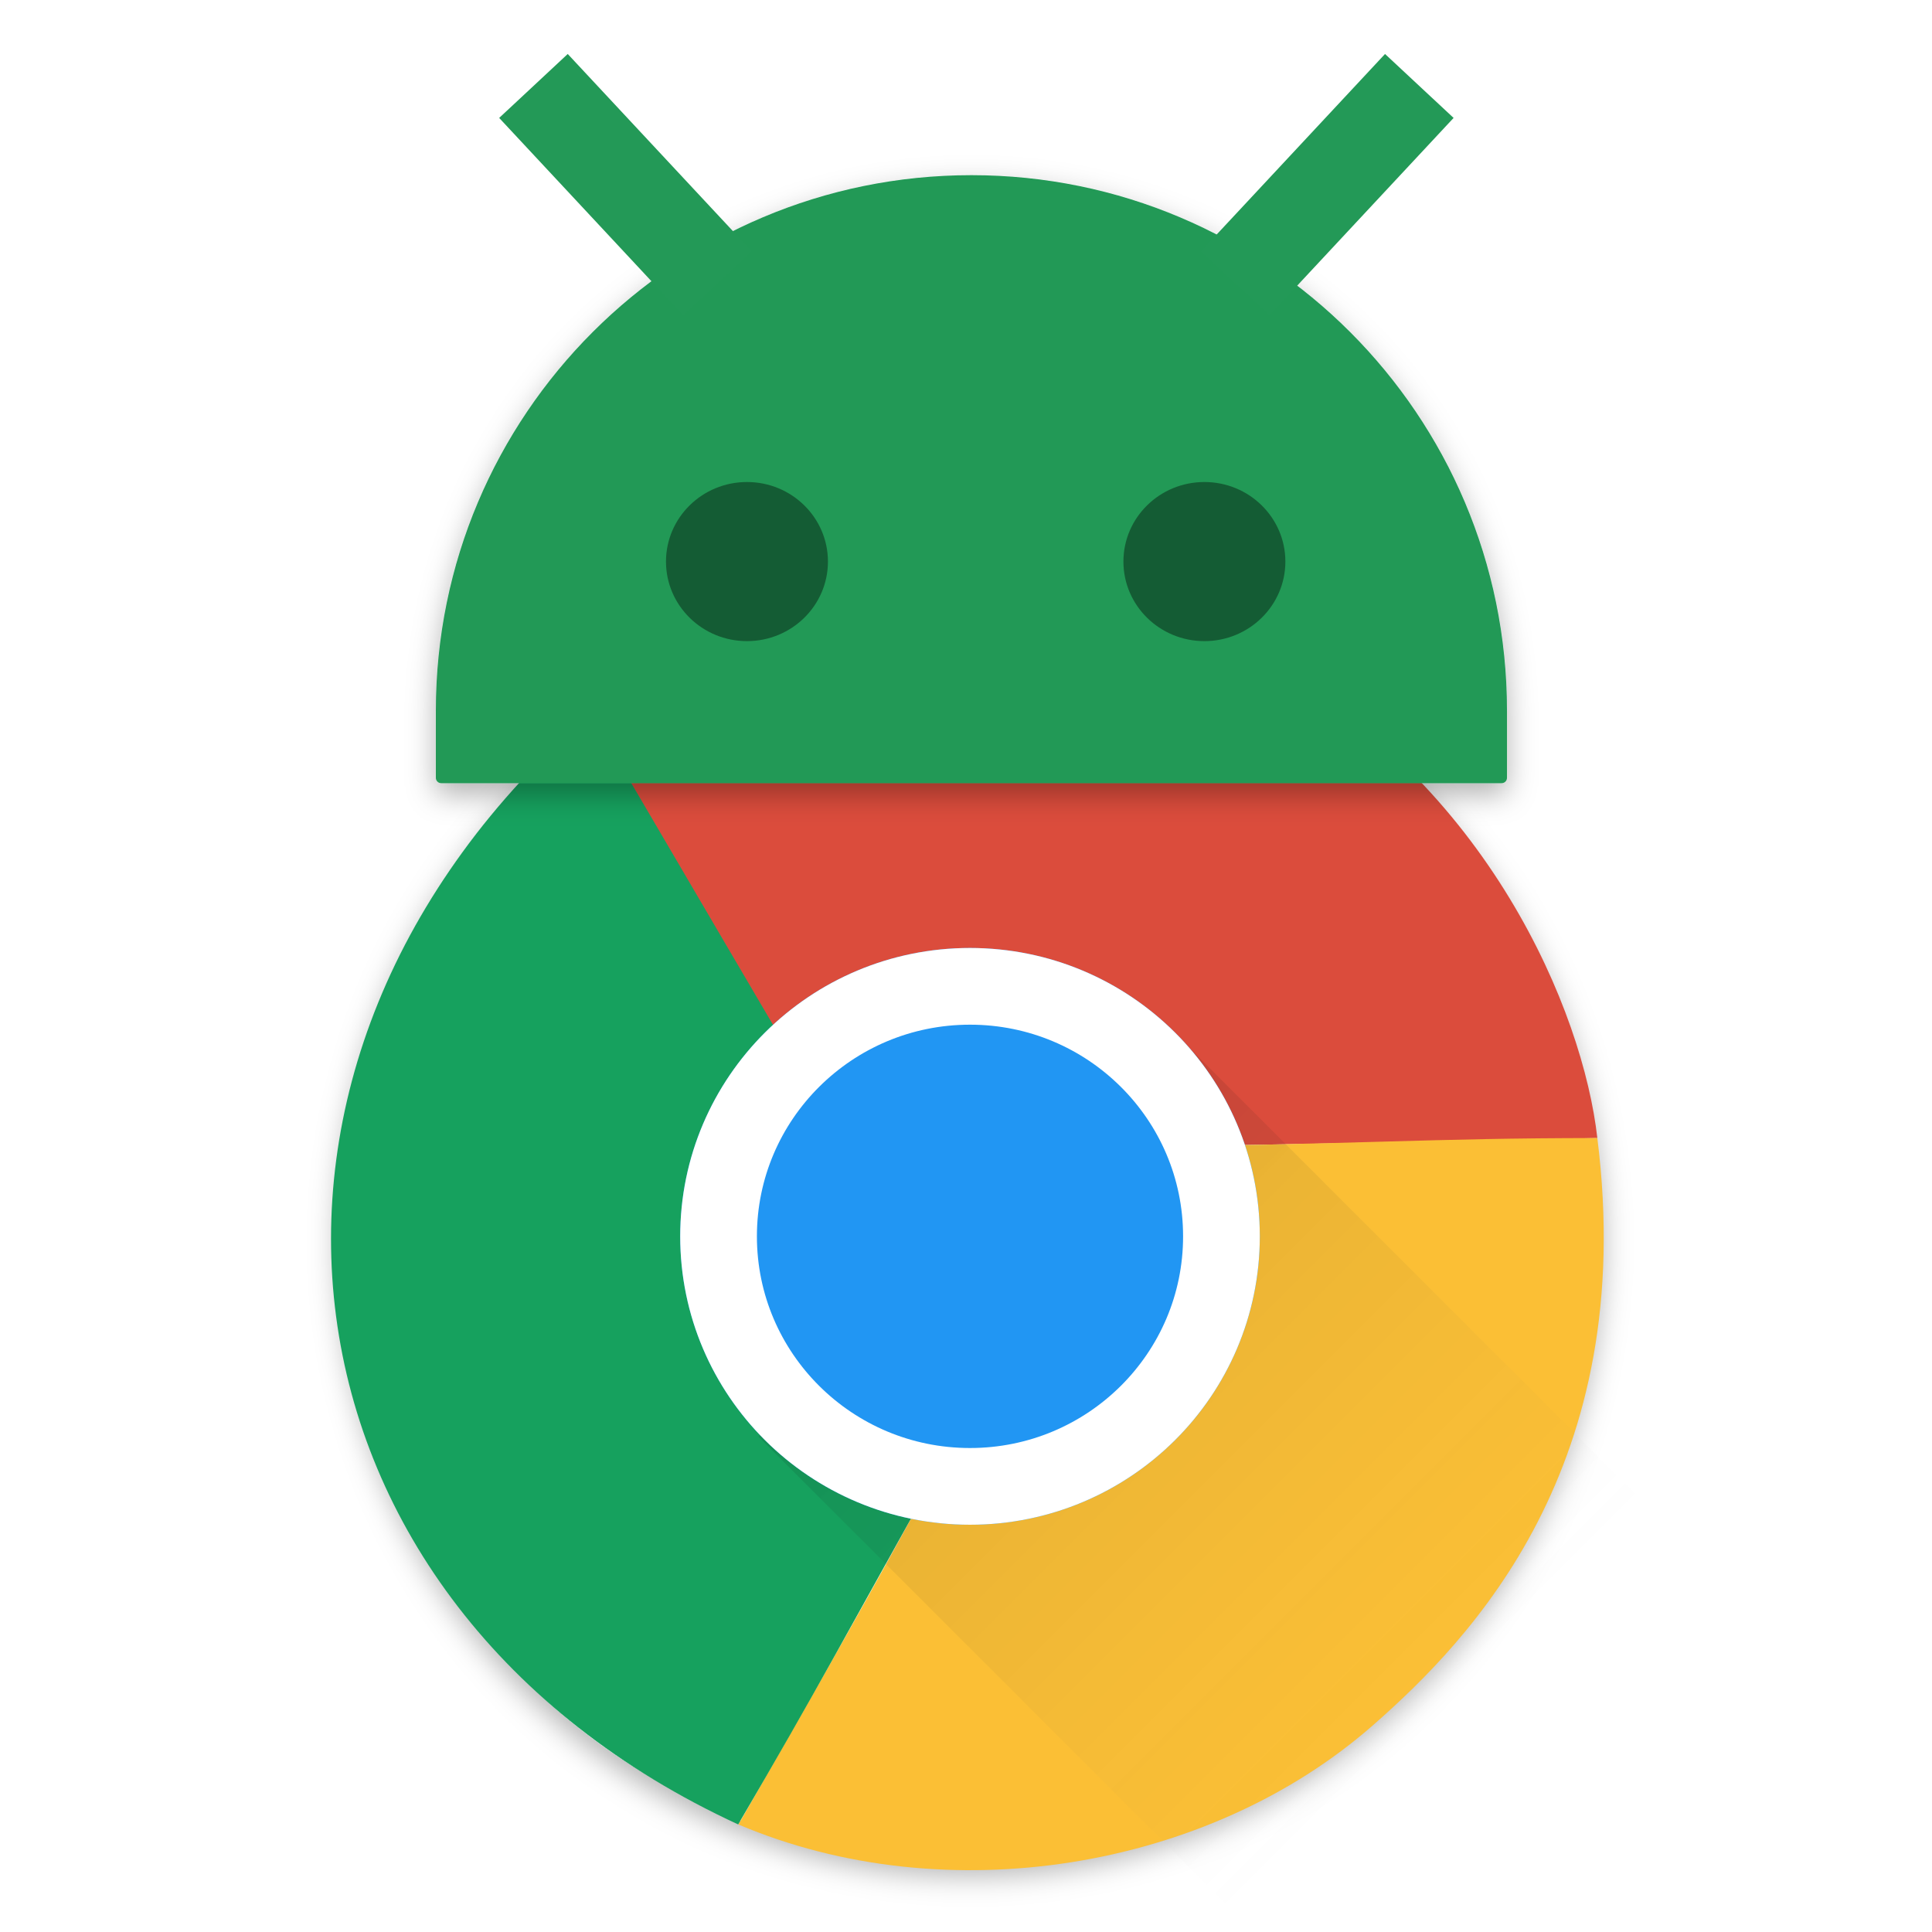
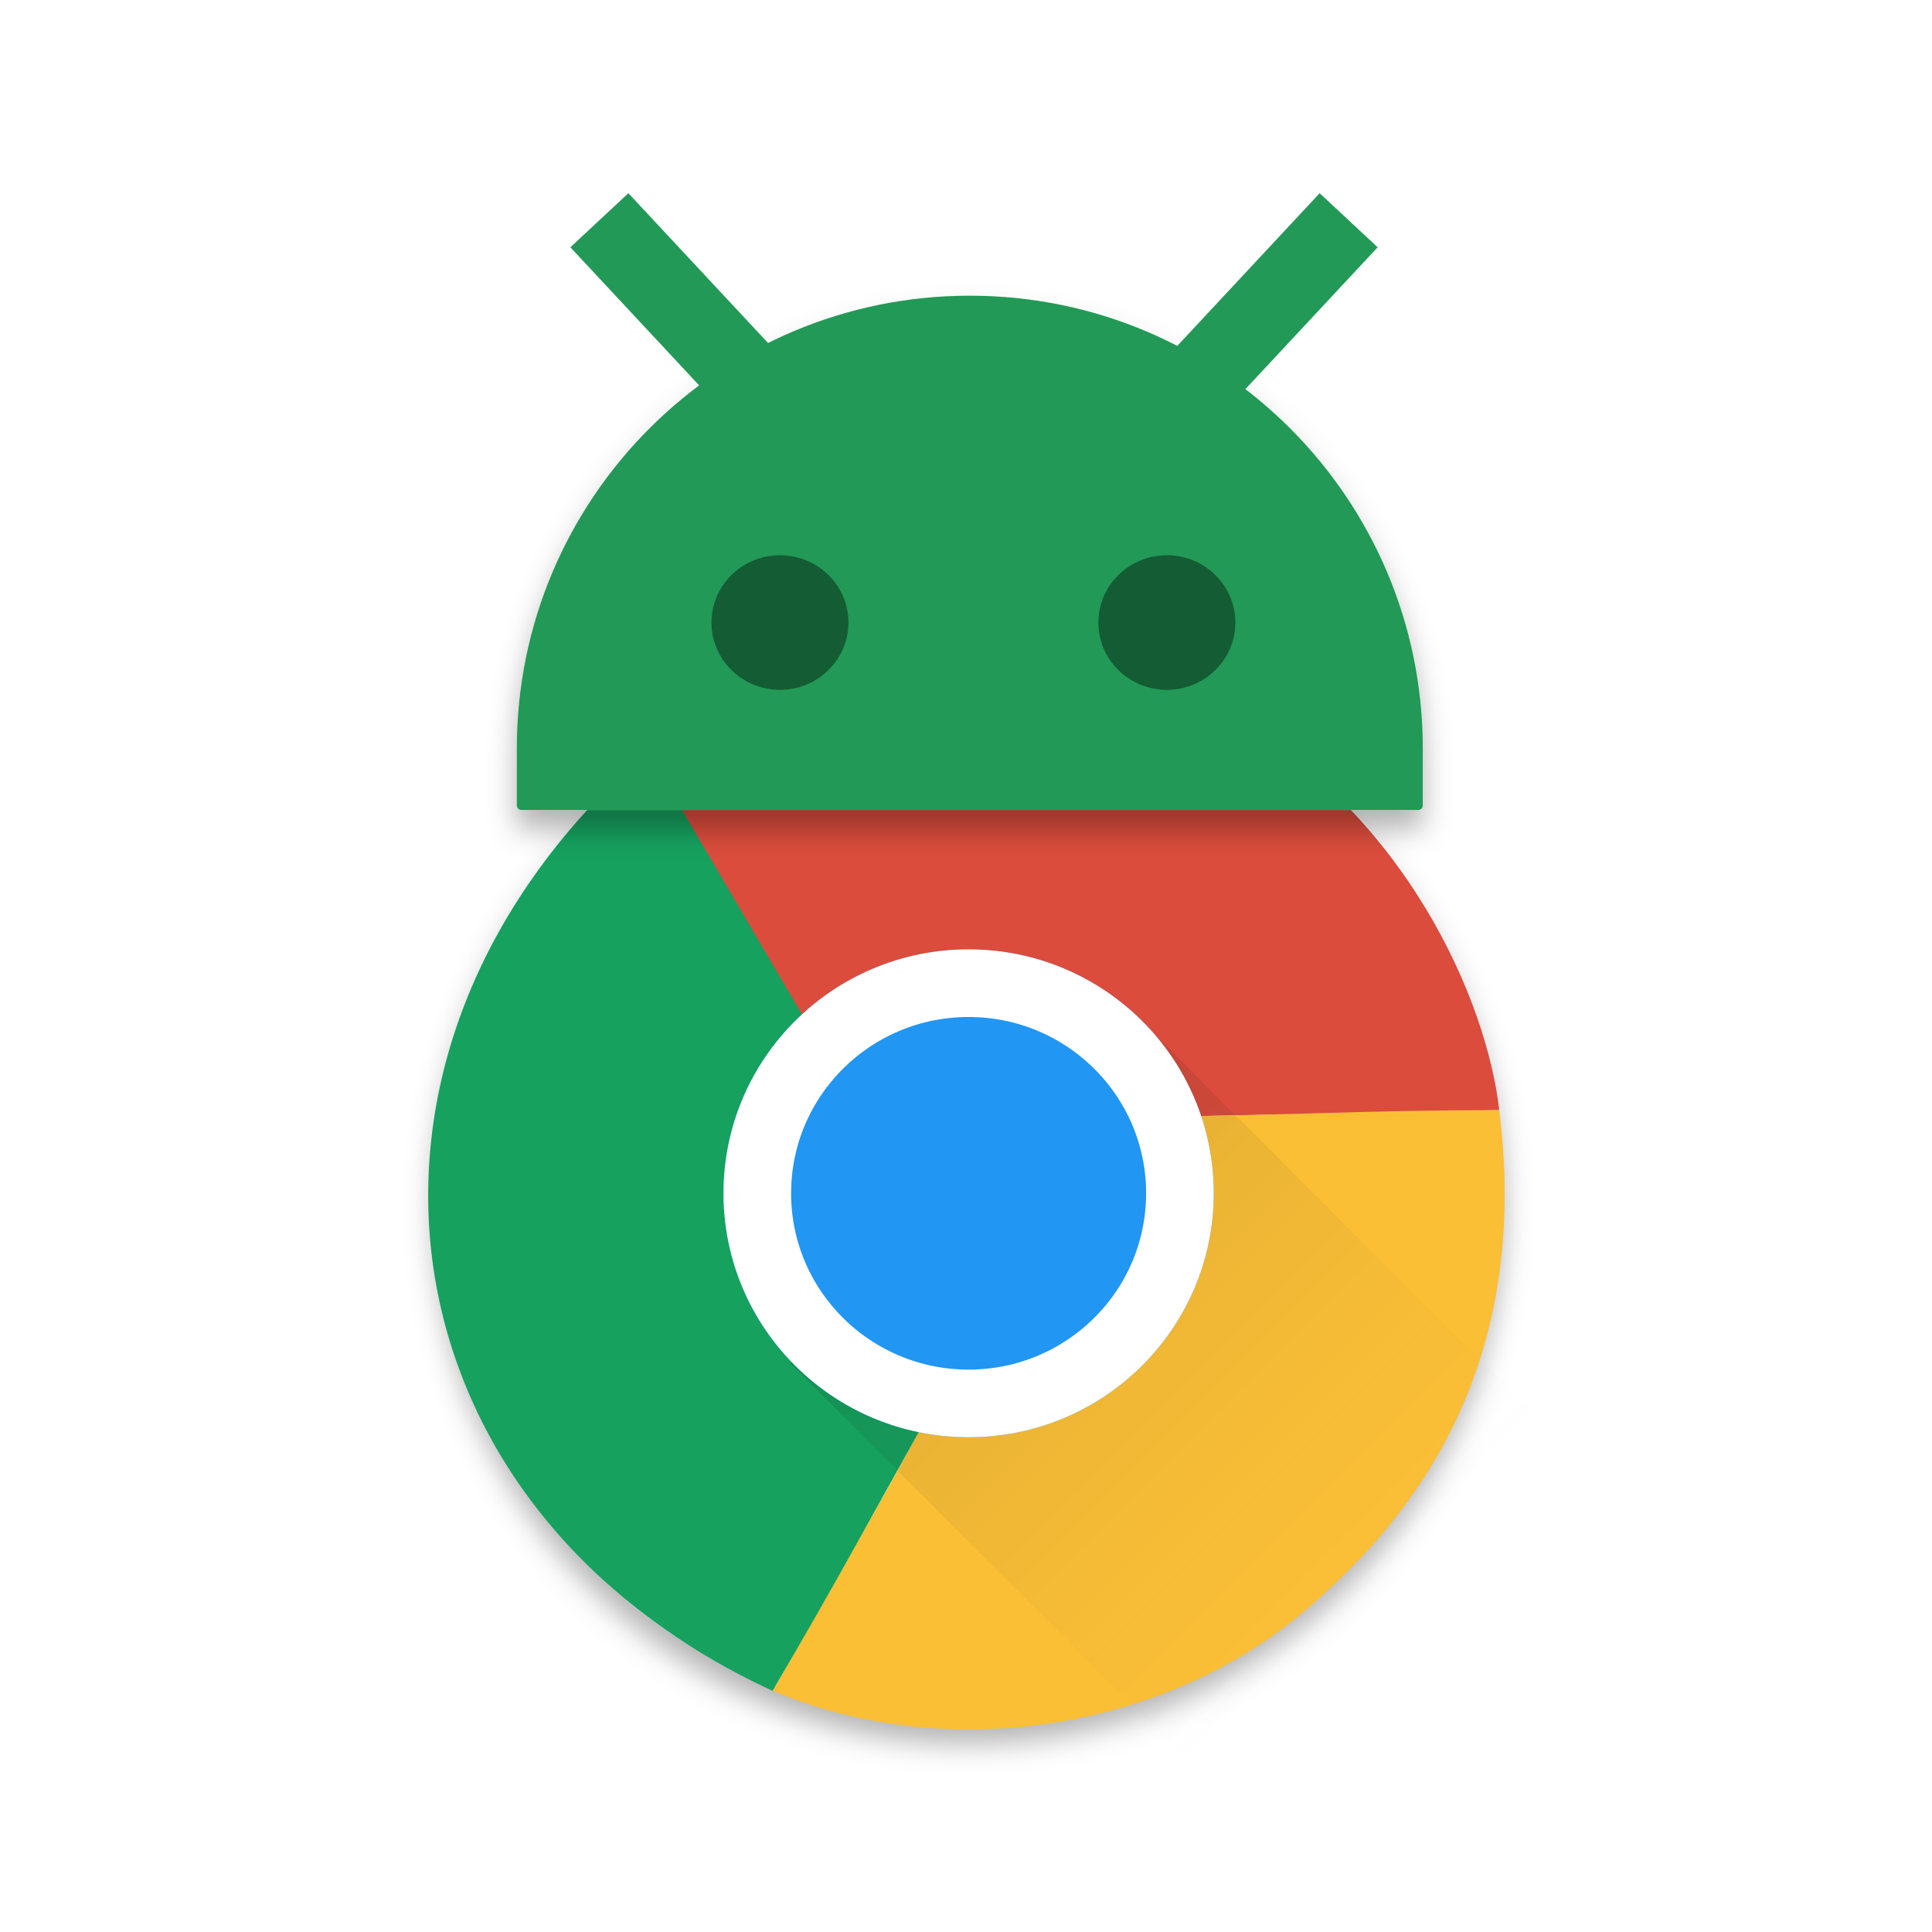
- <svg xmlns="http://www.w3.org/2000/svg" viewBox="984 -672 680 680">
+ <svg xmlns="http://www.w3.org/2000/svg" viewBox="678 -23 200 200">
  <defs>
-     <style>.a{clip-path:url(#g);}.b{fill:#fff;}.c{fill:#db4c3c;}.d{fill:#fbbf35;}.e{fill:#16a15e;}.f{fill:url(#c);}.g{fill:#2196f3;stroke:#fff;stroke-width:27px;}.h{fill:#239957;}.i{opacity:0.4;}.j{stroke:none;}.k{fill:none;}.l{filter:url(#d);}.m{filter:url(#a);}</style>
-     <filter id="a" x="1088" y="-473" width="475" height="476" filterUnits="userSpaceOnUse">
-       <feOffset dy="4" input="SourceAlpha" />
-       <feGaussianBlur stdDeviation="5" result="b" />
+     <style>.a{clip-path:url(#g);}.b{fill:#fff;}.c{fill:#db4c3c;}.d{fill:#fbbf35;}.e{fill:#16a15e;}.f{fill:url(#c);}.g{fill:#2196f3;stroke:#fff;stroke-width:7px;}.h{fill:#239957;}.i{opacity:0.4;}.j{stroke:none;}.k{fill:none;}.l{filter:url(#d);}.m{filter:url(#a);}</style>
+     <filter id="a" x="718.441" y="42.016" width="119.705" height="119.954" filterUnits="userSpaceOnUse">
+       <feOffset dy="2" input="SourceAlpha" />
+       <feGaussianBlur stdDeviation="1.5" result="b" />
      <feFlood flood-opacity="0.302" />
      <feComposite operator="in" in2="b" />
      <feComposite in="SourceGraphic" />
    </filter>
    <linearGradient id="c" x1="0.5" x2="0.5" y2="1" gradientUnits="objectBoundingBox">
      <stop offset="0" stop-opacity="0.102" />
      <stop offset="1" stop-color="gray" stop-opacity="0" />
    </linearGradient>
-     <filter id="d" x="1122.407" y="-621.345" width="407" height="244" filterUnits="userSpaceOnUse">
-       <feOffset dy="4" input="SourceAlpha" />
-       <feGaussianBlur stdDeviation="5" result="e" />
+     <filter id="d" x="727" y="5.111" width="102.788" height="62.238" filterUnits="userSpaceOnUse">
+       <feOffset dy="2" input="SourceAlpha" />
+       <feGaussianBlur stdDeviation="1.5" result="e" />
      <feFlood flood-opacity="0.302" />
      <feComposite operator="in" in2="e" />
      <feComposite in="SourceGraphic" />
    </filter>
    <clipPath id="g">
-       <rect x="984" y="-672" width="680" height="680" />
+       <rect x="678" y="-23" width="200" height="200" />
    </clipPath>
  </defs>
  <g id="f" class="a">
-     <rect class="b" x="984" y="-672" width="680" height="680" />
-     <g transform="translate(659.407 -107.345)">
-       <g class="m" transform="matrix(1, 0, 0, 1, -659.41, 107.35)">
-         <ellipse class="b" cx="222.5" cy="223" rx="222.5" ry="223" transform="translate(1103 -462)" />
+     <rect class="b" x="678" y="-23" width="200" height="200" />
+     <g transform="translate(332.016 542.655)">
+       <g class="m" transform="matrix(1, 0, 0, 1, -332.02, -542.65)">
+         <ellipse class="b" cx="55.352" cy="55.477" rx="55.352" ry="55.477" transform="translate(722.94 44.52)" />
      </g>
-       <path class="c" d="M-3.449,198.426c45.759-25.905,102.3-57.093,155.333-86.5,65.589,85.218,36.721,200.8,14.165,237.381C121.951,427.273,41.035,459.286-3.475,463.466-3.96,330.838-3.7,299.037-3.449,198.426Z" transform="translate(423.344 -159.485) rotate(-91)" />
-       <path class="d" d="M2.657,199.814c84.531-31.774,105.373-41.758,161.19-62.074,53.095,103.481,18.669,180.768-3.54,221.254C123.044,426.923,41.276,472.359-37.59,468.163-16.105,344.454-14.614,330.715,2.657,199.814Z" transform="translate(779.944 -349.572) rotate(20)" />
-       <path class="e" d="M-9.371,212.64C77.2,145.374,85.084,138.557,131.134,104.27c123.913,136.525,72.1,322.57-104.924,380.012C26.211,484.283,6.072,326.745-9.371,212.64Z" transform="matrix(-0.921, 0.391, -0.391, -0.921, 745.952, 122.243)" />
-       <rect class="f" width="204" height="236" transform="translate(591.551 -59.012) rotate(-45)" />
-       <g class="g" transform="translate(564 -231)">
-         <ellipse class="j" cx="102" cy="101.5" rx="102" ry="101.5" />
-         <ellipse class="k" cx="102" cy="101.5" rx="88.5" ry="88" />
+       <g transform="translate(373.483 -499.416)">
+         <path class="c" d="M.075,21.52C11.458,15.075,25.524,7.316,38.718,0c16.317,21.2,9.135,49.955,3.524,59.055-10.971,19.4-31.1,27.361-42.173,28.4C-.052,54.46.011,46.549.075,21.52Z" transform="translate(40.26 50.277) rotate(-91)" />
+         <path class="d" d="M10.012,15.442C31.042,7.538,36.226,5.054,50.113,0c13.209,25.744,4.644,44.971-.881,55.043C39.962,71.941,19.62,83.245,0,82.2,5.345,51.425,5.716,48.007,10.012,15.442Z" transform="translate(80.61 31.543) rotate(20)" />
+         <path class="e" d="M0,26.96C21.537,10.226,23.5,8.53,34.954,0c30.827,33.964,17.937,80.247-26.1,94.538C8.852,94.538,3.842,55.346,0,26.96Z" transform="matrix(-0.921, 0.391, -0.391, -0.921, 84.671, 95.129)" />
      </g>
-       <g transform="translate(-2057 -1033)">
-         <g class="l" transform="matrix(1, 0, 0, 1, 1397.59, 1140.35)">
-           <path class="h" d="M188.5,0h0A188.5,188.5,0,0,1,377,188.5v23.615A1.885,1.885,0,0,1,375.115,214H1.885A1.885,1.885,0,0,1,0,212.115V188.5A188.5,188.5,0,0,1,188.5,0Z" transform="translate(1137.41 -610.35)" />
+       <rect class="f" width="50.75" height="58.711" transform="translate(427.733 -424.59) rotate(-45)" />
+       <g class="g" transform="translate(420.879 -467.376)">
+         <ellipse class="j" cx="25.375" cy="25.251" rx="25.375" ry="25.251" />
+         <ellipse class="k" cx="25.375" cy="25.251" rx="21.875" ry="21.751" />
+       </g>
+       <g transform="translate(399.484 -545.655)">
+         <g class="l" transform="matrix(1, 0, 0, 1, -731.5, 3)">
+           <path class="h" d="M46.894,0A46.894,46.894,0,0,1,93.788,46.894v5.875a.469.469,0,0,1-.469.469H.469A.469.469,0,0,1,0,52.769V46.894A46.894,46.894,0,0,1,46.894,0Z" transform="translate(731.5 7.61)" />
        </g>
-         <ellipse class="i" cx="28.5" cy="28" rx="28.5" ry="28" transform="translate(2616 638)" />
-         <ellipse class="i" cx="28.5" cy="28" rx="28.5" ry="28" transform="translate(2777 638)" />
-         <rect class="h" width="33" height="95" transform="translate(2869.075 487.345) rotate(43)" />
-         <rect class="h" width="33" height="95" transform="translate(2557.285 509.851) rotate(-43)" />
+         <g transform="translate(20.151 37.479)">
+           <ellipse class="i" cx="7.09" cy="6.966" rx="7.09" ry="6.966" />
+           <ellipse class="i" cx="7.09" cy="6.966" rx="7.09" ry="6.966" transform="translate(40.053)" />
+         </g>
+         <g transform="translate(5.544 0)">
+           <rect class="h" width="8.21" height="23.634" transform="translate(77.566 0) rotate(43)" />
+           <rect class="h" width="8.21" height="23.634" transform="translate(0 5.599) rotate(-43)" />
+         </g>
      </g>
    </g>
  </g>
</svg>
